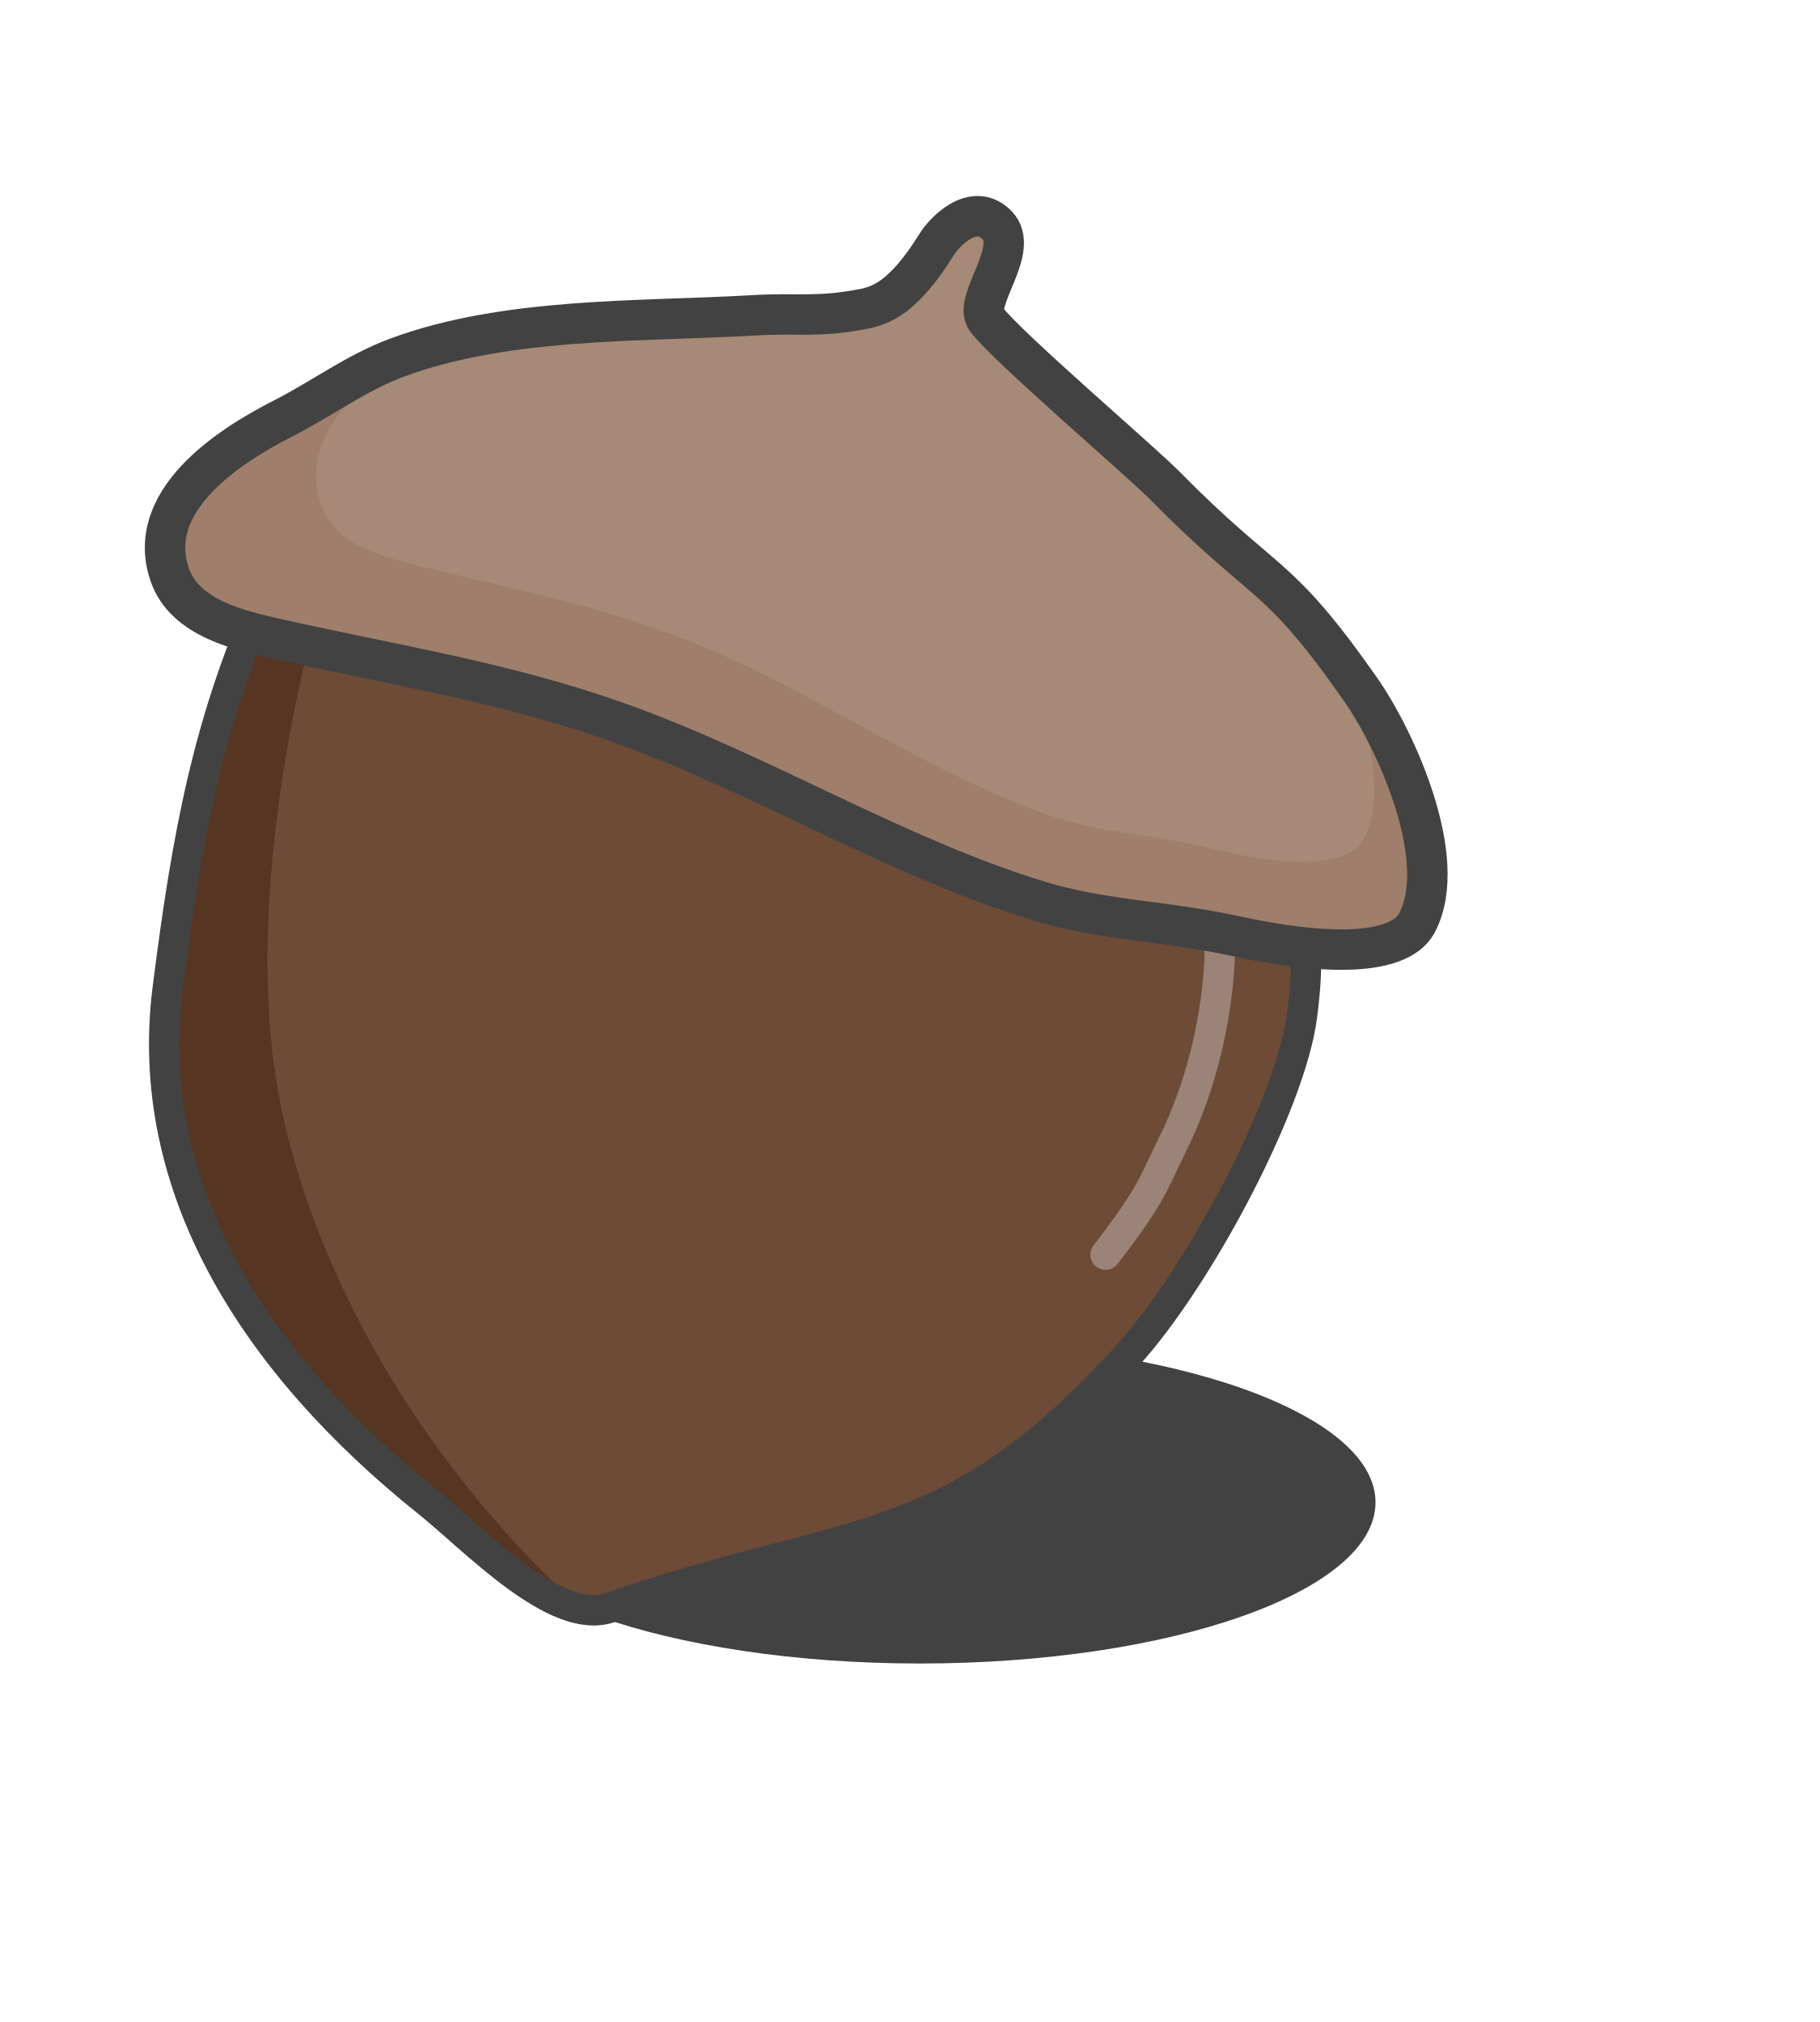
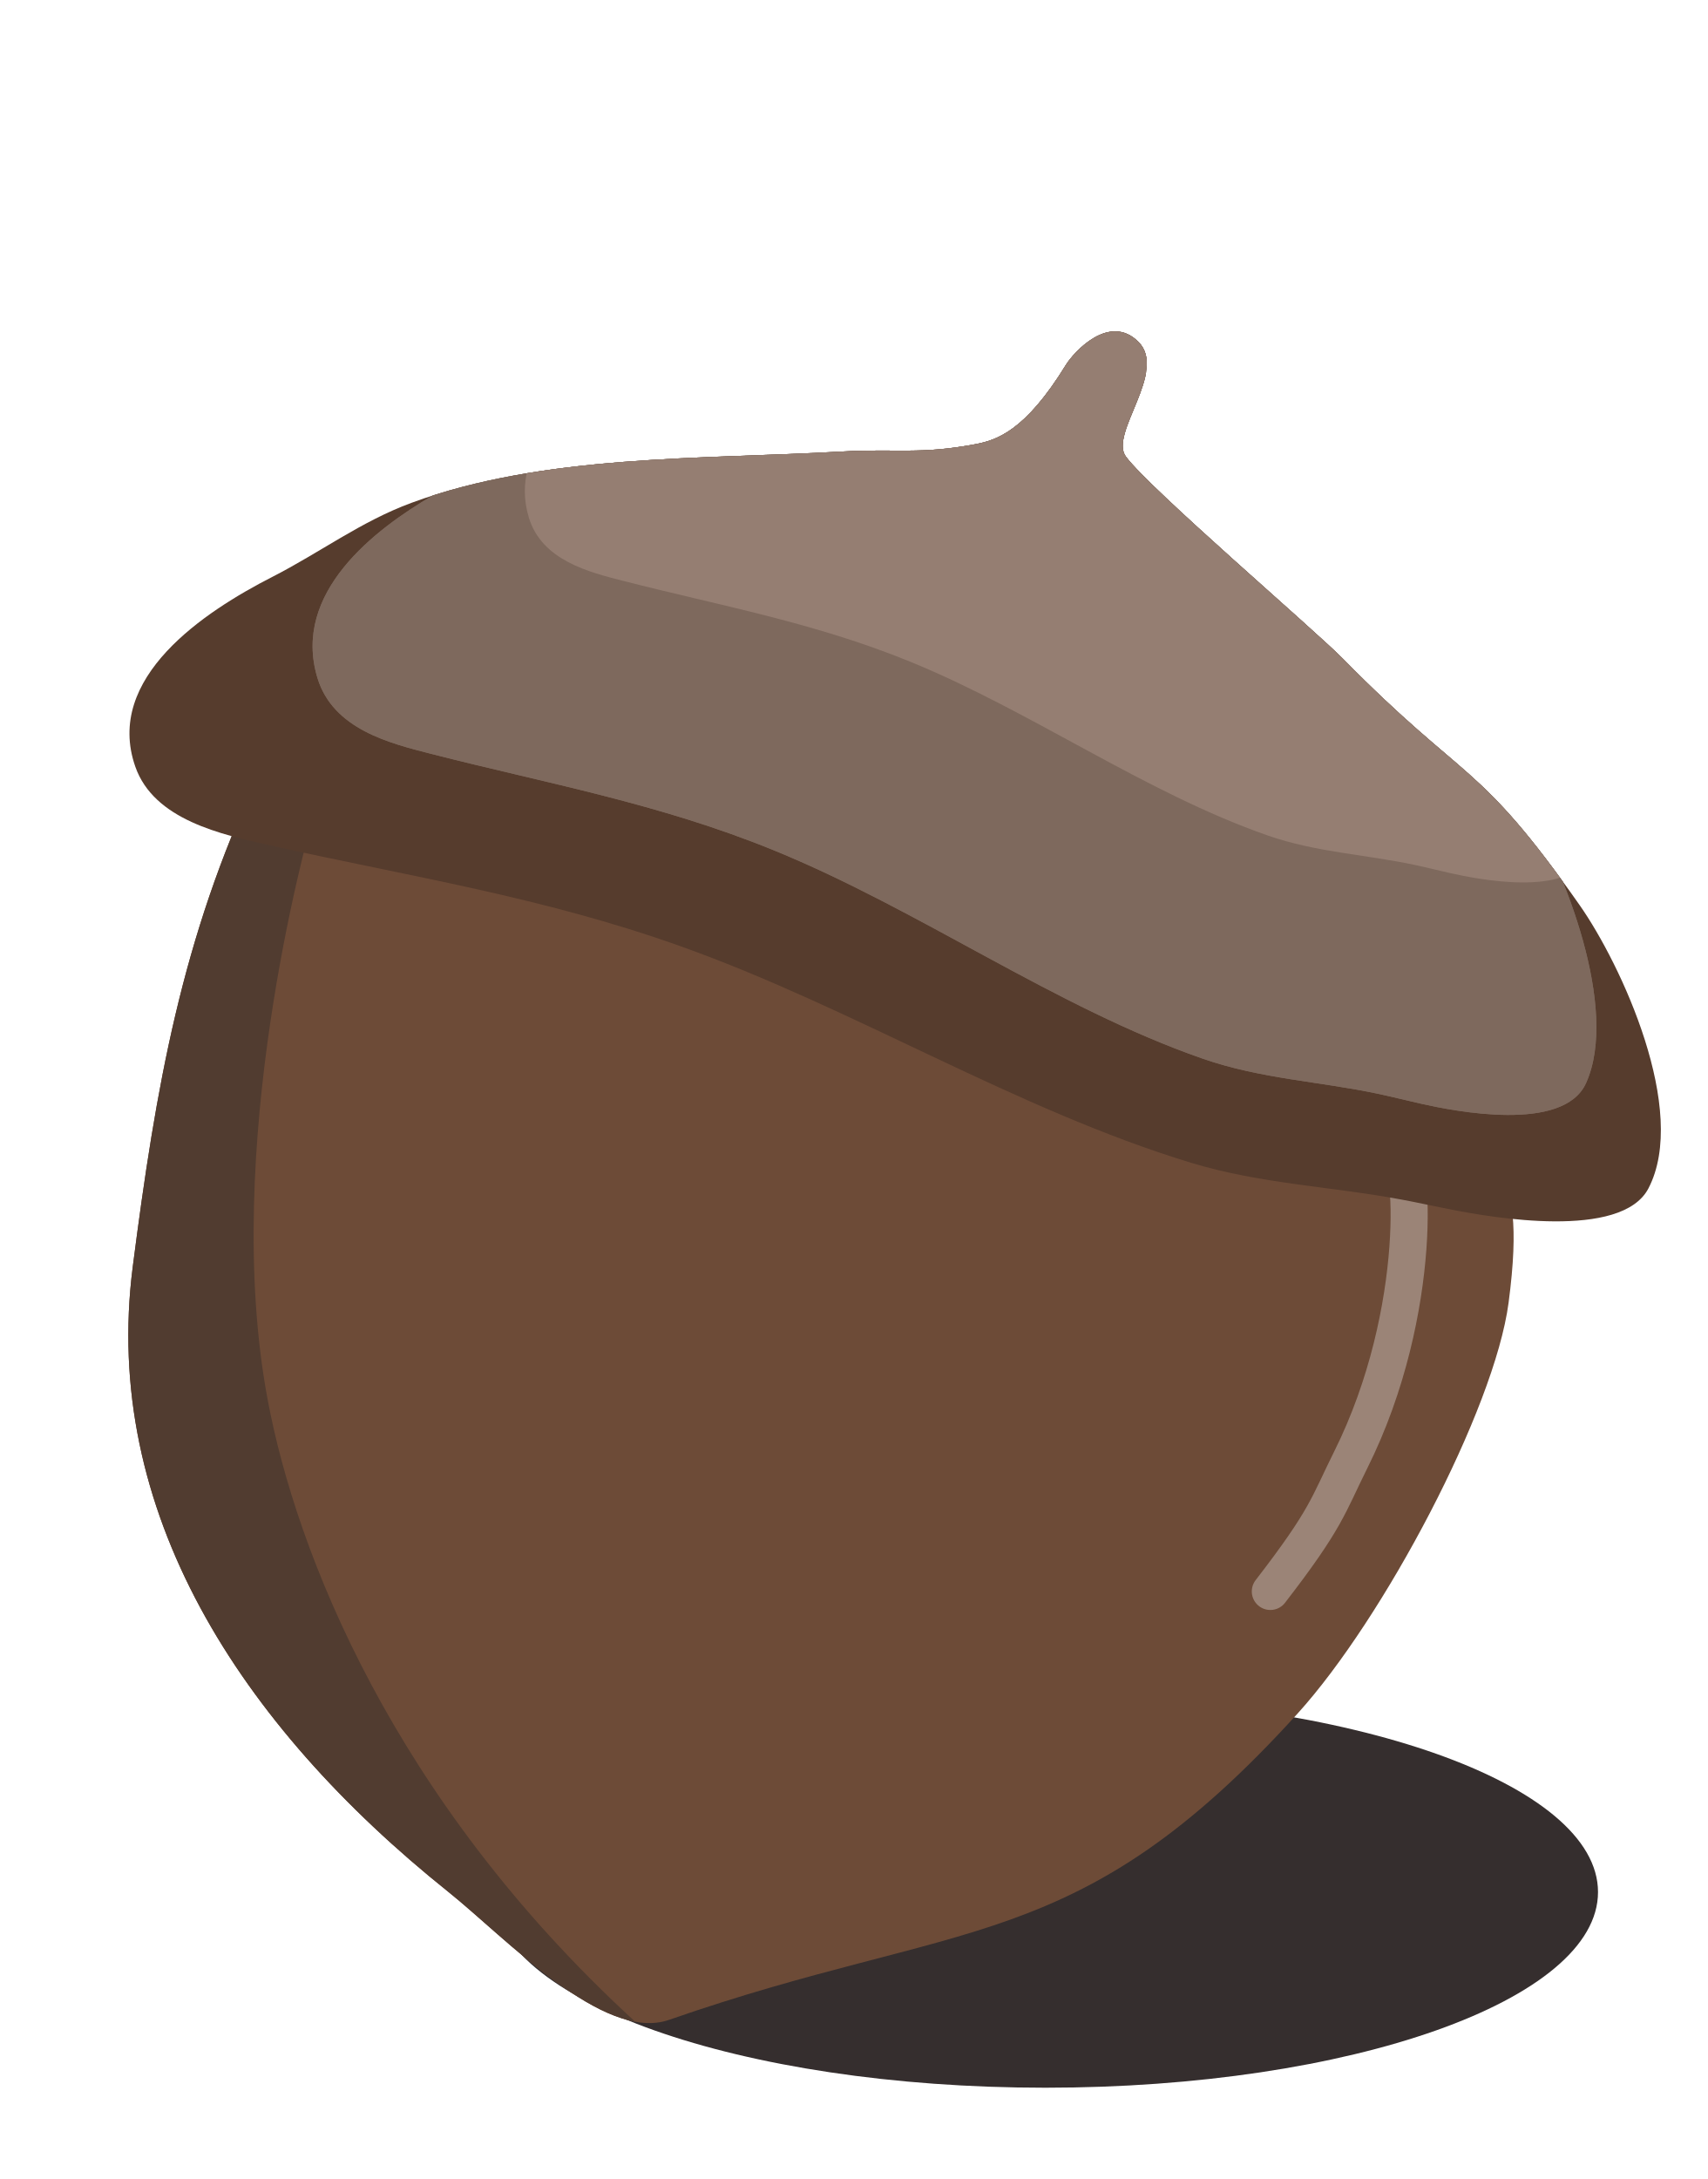
- <svg xmlns="http://www.w3.org/2000/svg" width="100%" height="100%" viewBox="0 0 9 10" version="1.1" xml:space="preserve" style="fill-rule:evenodd;clip-rule:evenodd;stroke-linecap:round;stroke-linejoin:round;stroke-miterlimit:1.5;">
+ <svg xmlns="http://www.w3.org/2000/svg" width="100%" height="100%" viewBox="0 0 29 37" version="1.1" xml:space="preserve" style="fill-rule:evenodd;clip-rule:evenodd;stroke-linecap:round;stroke-linejoin:round;stroke-miterlimit:1.5;">
  <g>
-     <ellipse cx="4.549" cy="7.43" rx="2.253" ry="0.797" style="fill:#424242;" />
-     <path d="M1.339,2.883c-0.31,0.66 -0.415,1.262 -0.509,2c-0.128,0.989 0.431,1.862 1.286,2.546c0.232,0.186 0.632,0.615 0.9,0.522c1.196,-0.417 1.664,-0.258 2.562,-1.249c0.35,-0.387 0.802,-1.238 0.86,-1.674c0.043,-0.327 0.011,-0.445 -0.032,-0.531c-0.114,-0.229 -0.469,-0.187 -0.695,-0.285c-0.648,-0.284 -1.285,-0.426 -1.93,-0.718c-0.472,-0.215 -0.982,-0.33 -1.479,-0.409c-0.301,-0.048 -0.594,-0.165 -0.9,-0.165" style="fill:#6d4b37;" />
+     <ellipse cx="17.753" cy="32.128" rx="9.387" ry="3.322" style="fill:#352e2e;" />
+     <path d="M4.378,13.183c-1.292,2.75 -1.729,5.26 -2.124,8.331c-0.529,4.123 1.799,7.762 5.361,10.611c0.968,0.775 2.634,2.561 3.747,2.173c4.984,-1.737 6.934,-1.074 10.677,-5.203c1.46,-1.611 3.342,-5.159 3.582,-6.973c0.181,-1.364 0.046,-1.858 -0.132,-2.214c-0.477,-0.953 -1.953,-0.777 -2.894,-1.19c-2.7,-1.182 -5.357,-1.771 -8.043,-2.991c-1.967,-0.893 -4.093,-1.373 -6.164,-1.704c-1.253,-0.201 -2.472,-0.687 -3.747,-0.687" style="fill:#6d4b37;" />
    <clipPath id="_clip1">
-       <path d="M1.339,2.883c-0.31,0.66 -0.415,1.262 -0.509,2c-0.128,0.989 0.431,1.862 1.286,2.546c0.232,0.186 0.632,0.615 0.9,0.522c1.196,-0.417 1.664,-0.258 2.562,-1.249c0.35,-0.387 0.802,-1.238 0.86,-1.674c0.043,-0.327 0.011,-0.445 -0.032,-0.531c-0.114,-0.229 -0.469,-0.187 -0.695,-0.285c-0.648,-0.284 -1.285,-0.426 -1.93,-0.718c-0.472,-0.215 -0.982,-0.33 -1.479,-0.409c-0.301,-0.048 -0.594,-0.165 -0.9,-0.165" />
+       <path d="M4.378,13.183c-1.292,2.75 -1.729,5.26 -2.124,8.331c-0.529,4.123 1.799,7.762 5.361,10.611c0.968,0.775 2.634,2.561 3.747,2.173c4.984,-1.737 6.934,-1.074 10.677,-5.203c1.46,-1.611 3.342,-5.159 3.582,-6.973c0.181,-1.364 0.046,-1.858 -0.132,-2.214c-0.477,-0.953 -1.953,-0.777 -2.894,-1.19c-2.7,-1.182 -5.357,-1.771 -8.043,-2.991c-1.967,-0.893 -4.093,-1.373 -6.164,-1.704c-1.253,-0.201 -2.472,-0.687 -3.747,-0.687" />
    </clipPath>
    <g clip-path="url(#_clip1)">
-       <path d="M1.193,2.883c-0.31,0.66 -0.415,1.262 -0.51,2c-0.127,0.989 0.432,1.862 1.287,2.546c0.232,0.186 1.108,0.713 0.899,0.522c-0.979,-0.901 -1.373,-1.907 -1.489,-2.528c-0.192,-1.022 0.158,-2.277 0.183,-2.369c0.127,-0.471 -0.001,-0.134 -0.307,-0.134" style="fill:#563622;" />
+       <path d="M3.769,13.183c-1.292,2.75 -1.729,5.26 -2.124,8.331c-0.529,4.123 1.799,7.762 5.361,10.611c0.968,0.775 4.616,2.971 3.748,2.173c-4.083,-3.752 -5.723,-7.946 -6.208,-10.53c-0.8,-4.26 0.659,-9.488 0.763,-9.873c0.53,-1.961 -0.002,-0.559 -1.277,-0.559" style="fill:#513c30;" />
    </g>
-     <path d="M1.339,2.883c-0.31,0.66 -0.415,1.262 -0.509,2c-0.128,0.989 0.431,1.862 1.286,2.546c0.232,0.186 0.632,0.615 0.9,0.522c1.196,-0.417 1.664,-0.258 2.562,-1.249c0.35,-0.387 0.802,-1.238 0.86,-1.674c0.043,-0.327 0.011,-0.445 -0.032,-0.531c-0.114,-0.229 -0.469,-0.187 -0.695,-0.285c-0.648,-0.284 -1.285,-0.426 -1.93,-0.718c-0.472,-0.215 -0.982,-0.33 -1.479,-0.409c-0.301,-0.048 -0.594,-0.165 -0.9,-0.165" style="fill:none;stroke:#424242;stroke-width:0.15px;" />
-     <path d="M5.986,4.455c0.06,-0.071 0.114,0.601 -0.192,1.214c-0.092,0.185 -0.096,0.237 -0.327,0.536" style="fill:none;stroke:#f5f5f5;stroke-opacity:0.34;stroke-width:0.15px;" />
-     <path d="M4.633,1.207c0.032,-0.052 0.177,-0.214 0.296,-0.095c0.121,0.121 -0.121,0.375 -0.051,0.468c0.1,0.134 0.767,0.704 0.885,0.824c0.504,0.512 0.546,0.407 0.964,1.004c0.171,0.243 0.445,0.838 0.281,1.154c-0.11,0.212 -0.644,0.117 -0.798,0.088c-0.069,-0.014 -0.138,-0.029 -0.208,-0.042c-0.289,-0.054 -0.574,-0.064 -0.858,-0.15c-0.716,-0.218 -1.375,-0.631 -2.084,-0.884c-0.559,-0.199 -1.099,-0.282 -1.67,-0.41c-0.198,-0.044 -0.474,-0.103 -0.55,-0.32c-0.127,-0.363 0.282,-0.633 0.559,-0.774c0.193,-0.098 0.361,-0.226 0.566,-0.302c0.539,-0.199 1.185,-0.176 1.752,-0.208c0.23,-0.014 0.32,0.012 0.547,-0.031c0.087,-0.016 0.203,-0.053 0.369,-0.322Z" style="fill:#9f7f6b;" />
+     <path d="M23.739,19.732c0.251,-0.293 0.474,2.507 -0.799,5.058c-0.386,0.774 -0.402,0.987 -1.365,2.233" style="fill:none;stroke:#f5f5f5;stroke-opacity:0.34;stroke-width:0.63px;" />
+     <path d="M18.101,6.199c0.133,-0.218 0.738,-0.889 1.233,-0.395c0.504,0.504 -0.504,1.562 -0.212,1.95c0.419,0.56 3.195,2.934 3.687,3.433c2.099,2.134 2.275,1.697 4.018,4.181c0.711,1.014 1.855,3.492 1.17,4.81c-0.459,0.884 -2.684,0.49 -3.323,0.366c-0.289,-0.056 -0.577,-0.12 -0.866,-0.174c-1.205,-0.225 -2.394,-0.266 -3.577,-0.625c-2.984,-0.908 -5.731,-2.63 -8.685,-3.682c-2.328,-0.83 -4.579,-1.178 -6.958,-1.708c-0.825,-0.184 -1.974,-0.432 -2.29,-1.337c-0.529,-1.511 1.173,-2.633 2.328,-3.223c0.804,-0.41 1.503,-0.94 2.36,-1.256c2.244,-0.829 4.935,-0.737 7.299,-0.871c0.959,-0.054 1.334,0.052 2.278,-0.125c0.363,-0.069 0.848,-0.222 1.538,-1.344Z" style="fill:#563c2d;" />
    <clipPath id="_clip2">
-       <path d="M4.633,1.207c0.032,-0.052 0.177,-0.214 0.296,-0.095c0.121,0.121 -0.121,0.375 -0.051,0.468c0.1,0.134 0.767,0.704 0.885,0.824c0.504,0.512 0.546,0.407 0.964,1.004c0.171,0.243 0.445,0.838 0.281,1.154c-0.11,0.212 -0.644,0.117 -0.798,0.088c-0.069,-0.014 -0.138,-0.029 -0.208,-0.042c-0.289,-0.054 -0.574,-0.064 -0.858,-0.15c-0.716,-0.218 -1.375,-0.631 -2.084,-0.884c-0.559,-0.199 -1.099,-0.282 -1.67,-0.41c-0.198,-0.044 -0.474,-0.103 -0.55,-0.32c-0.127,-0.363 0.282,-0.633 0.559,-0.774c0.193,-0.098 0.361,-0.226 0.566,-0.302c0.539,-0.199 1.185,-0.176 1.752,-0.208c0.23,-0.014 0.32,0.012 0.547,-0.031c0.087,-0.016 0.203,-0.053 0.369,-0.322Z" />
+       <path d="M18.101,6.199c0.133,-0.218 0.738,-0.889 1.233,-0.395c0.504,0.504 -0.504,1.562 -0.212,1.95c0.419,0.56 3.195,2.934 3.687,3.433c2.099,2.134 2.275,1.697 4.018,4.181c0.711,1.014 1.855,3.492 1.17,4.81c-0.459,0.884 -2.684,0.49 -3.323,0.366c-0.289,-0.056 -0.577,-0.12 -0.866,-0.174c-1.205,-0.225 -2.394,-0.266 -3.577,-0.625c-2.984,-0.908 -5.731,-2.63 -8.685,-3.682c-2.328,-0.83 -4.579,-1.178 -6.958,-1.708c-0.825,-0.184 -1.974,-0.432 -2.29,-1.337c-0.529,-1.511 1.173,-2.633 2.328,-3.223c0.804,-0.41 1.503,-0.94 2.36,-1.256c2.244,-0.829 4.935,-0.737 7.299,-0.871c0.959,-0.054 1.334,0.052 2.278,-0.125c0.363,-0.069 0.848,-0.222 1.538,-1.344Z" />
    </clipPath>
    <g clip-path="url(#_clip2)">
-       <path d="M4.762,0.91c0.027,-0.05 0.149,-0.205 0.248,-0.091c0.102,0.116 -0.101,0.36 -0.043,0.45c0.085,0.129 0.643,0.676 0.742,0.791c0.423,0.492 0.458,0.391 0.809,0.964c0.143,0.234 0.373,0.806 0.235,1.109c-0.092,0.204 -0.54,0.113 -0.668,0.085c-0.059,-0.013 -0.116,-0.028 -0.175,-0.04c-0.242,-0.052 -0.481,-0.062 -0.719,-0.145c-0.601,-0.209 -1.153,-0.606 -1.748,-0.849c-0.468,-0.191 -0.921,-0.271 -1.4,-0.393c-0.166,-0.043 -0.397,-0.1 -0.46,-0.309c-0.107,-0.348 0.236,-0.607 0.468,-0.743c0.162,-0.094 0.302,-0.217 0.475,-0.289c0.451,-0.192 0.993,-0.17 1.468,-0.201c0.193,-0.013 0.269,0.012 0.459,-0.029c0.073,-0.016 0.17,-0.051 0.309,-0.31Z" style="fill:#a68976;" />
+       <path d="M18.64,4.961c0.112,-0.209 0.619,-0.854 1.033,-0.379c0.423,0.484 -0.422,1.501 -0.178,1.874c0.352,0.538 2.68,2.818 3.092,3.298c1.759,2.05 1.907,1.631 3.368,4.018c0.596,0.973 1.555,3.355 0.981,4.621c-0.385,0.849 -2.25,0.471 -2.786,0.352c-0.242,-0.054 -0.484,-0.116 -0.726,-0.168c-1.01,-0.216 -2.006,-0.255 -2.999,-0.601c-2.501,-0.871 -4.804,-2.526 -7.281,-3.537c-1.951,-0.797 -3.838,-1.131 -5.832,-1.641c-0.692,-0.177 -1.655,-0.415 -1.92,-1.284c-0.443,-1.452 0.983,-2.531 1.952,-3.097c0.674,-0.394 1.26,-0.903 1.978,-1.207c1.882,-0.797 4.137,-0.708 6.119,-0.837c0.804,-0.052 1.118,0.05 1.909,-0.121c0.305,-0.065 0.711,-0.212 1.29,-1.291Z" style="fill:#7e695d;" />
+       <path d="M18.64,4.961c0.112,-0.209 0.619,-0.854 1.033,-0.379c0.423,0.484 -0.422,1.501 -0.178,1.874c0.352,0.538 2.68,2.818 3.092,3.298c1.759,2.05 1.907,1.631 3.368,4.018c0.596,0.973 1.555,3.355 0.981,4.621c-0.385,0.849 -2.25,0.471 -2.786,0.352c-0.242,-0.054 -0.484,-0.116 -0.726,-0.168c-1.01,-0.216 -2.006,-0.255 -2.999,-0.601c-2.501,-0.871 -4.804,-2.526 -7.281,-3.537c-1.951,-0.797 -3.838,-1.131 -5.832,-1.641c-0.692,-0.177 -1.655,-0.415 -1.92,-1.284c-0.443,-1.452 0.983,-2.531 1.952,-3.097c0.674,-0.394 1.26,-0.903 1.978,-1.207c1.882,-0.797 4.137,-0.708 6.119,-0.837c0.804,-0.052 1.118,0.05 1.909,-0.121c0.305,-0.065 0.711,-0.212 1.29,-1.291Z" style="fill:#7e695d;" />
+       <path d="M20.041,3.323c0.093,-0.174 0.516,-0.713 0.862,-0.316c0.353,0.404 -0.352,1.253 -0.148,1.564c0.294,0.449 2.236,2.352 2.58,2.753c1.469,1.711 1.592,1.361 2.812,3.353c0.497,0.813 1.298,2.801 0.818,3.857c-0.321,0.709 -1.878,0.393 -2.325,0.294c-0.202,-0.045 -0.404,-0.097 -0.606,-0.14c-0.843,-0.18 -1.675,-0.213 -2.503,-0.501c-2.087,-0.728 -4.01,-2.109 -6.077,-2.953c-1.629,-0.665 -3.204,-0.944 -4.868,-1.37c-0.577,-0.147 -1.381,-0.346 -1.603,-1.071c-0.37,-1.213 0.821,-2.113 1.63,-2.585c0.562,-0.329 1.051,-0.754 1.65,-1.008c1.571,-0.665 3.454,-0.591 5.108,-0.698c0.671,-0.044 0.933,0.041 1.593,-0.101c0.255,-0.055 0.594,-0.177 1.077,-1.078Z" style="fill:#957e72;" />
    </g>
-     <path d="M4.633,1.207c0.032,-0.052 0.177,-0.214 0.296,-0.095c0.121,0.121 -0.121,0.375 -0.051,0.468c0.1,0.134 0.767,0.704 0.885,0.824c0.504,0.512 0.546,0.407 0.964,1.004c0.171,0.243 0.445,0.838 0.281,1.154c-0.11,0.212 -0.644,0.117 -0.798,0.088c-0.069,-0.014 -0.138,-0.029 -0.208,-0.042c-0.289,-0.054 -0.574,-0.064 -0.858,-0.15c-0.716,-0.218 -1.375,-0.631 -2.084,-0.884c-0.559,-0.199 -1.099,-0.282 -1.67,-0.41c-0.198,-0.044 -0.474,-0.103 -0.55,-0.32c-0.127,-0.363 0.282,-0.633 0.559,-0.774c0.193,-0.098 0.361,-0.226 0.566,-0.302c0.539,-0.199 1.185,-0.176 1.752,-0.208c0.23,-0.014 0.32,0.012 0.547,-0.031c0.087,-0.016 0.203,-0.053 0.369,-0.322Z" style="fill:none;stroke:#424242;stroke-width:0.2px;" />
  </g>
</svg>
